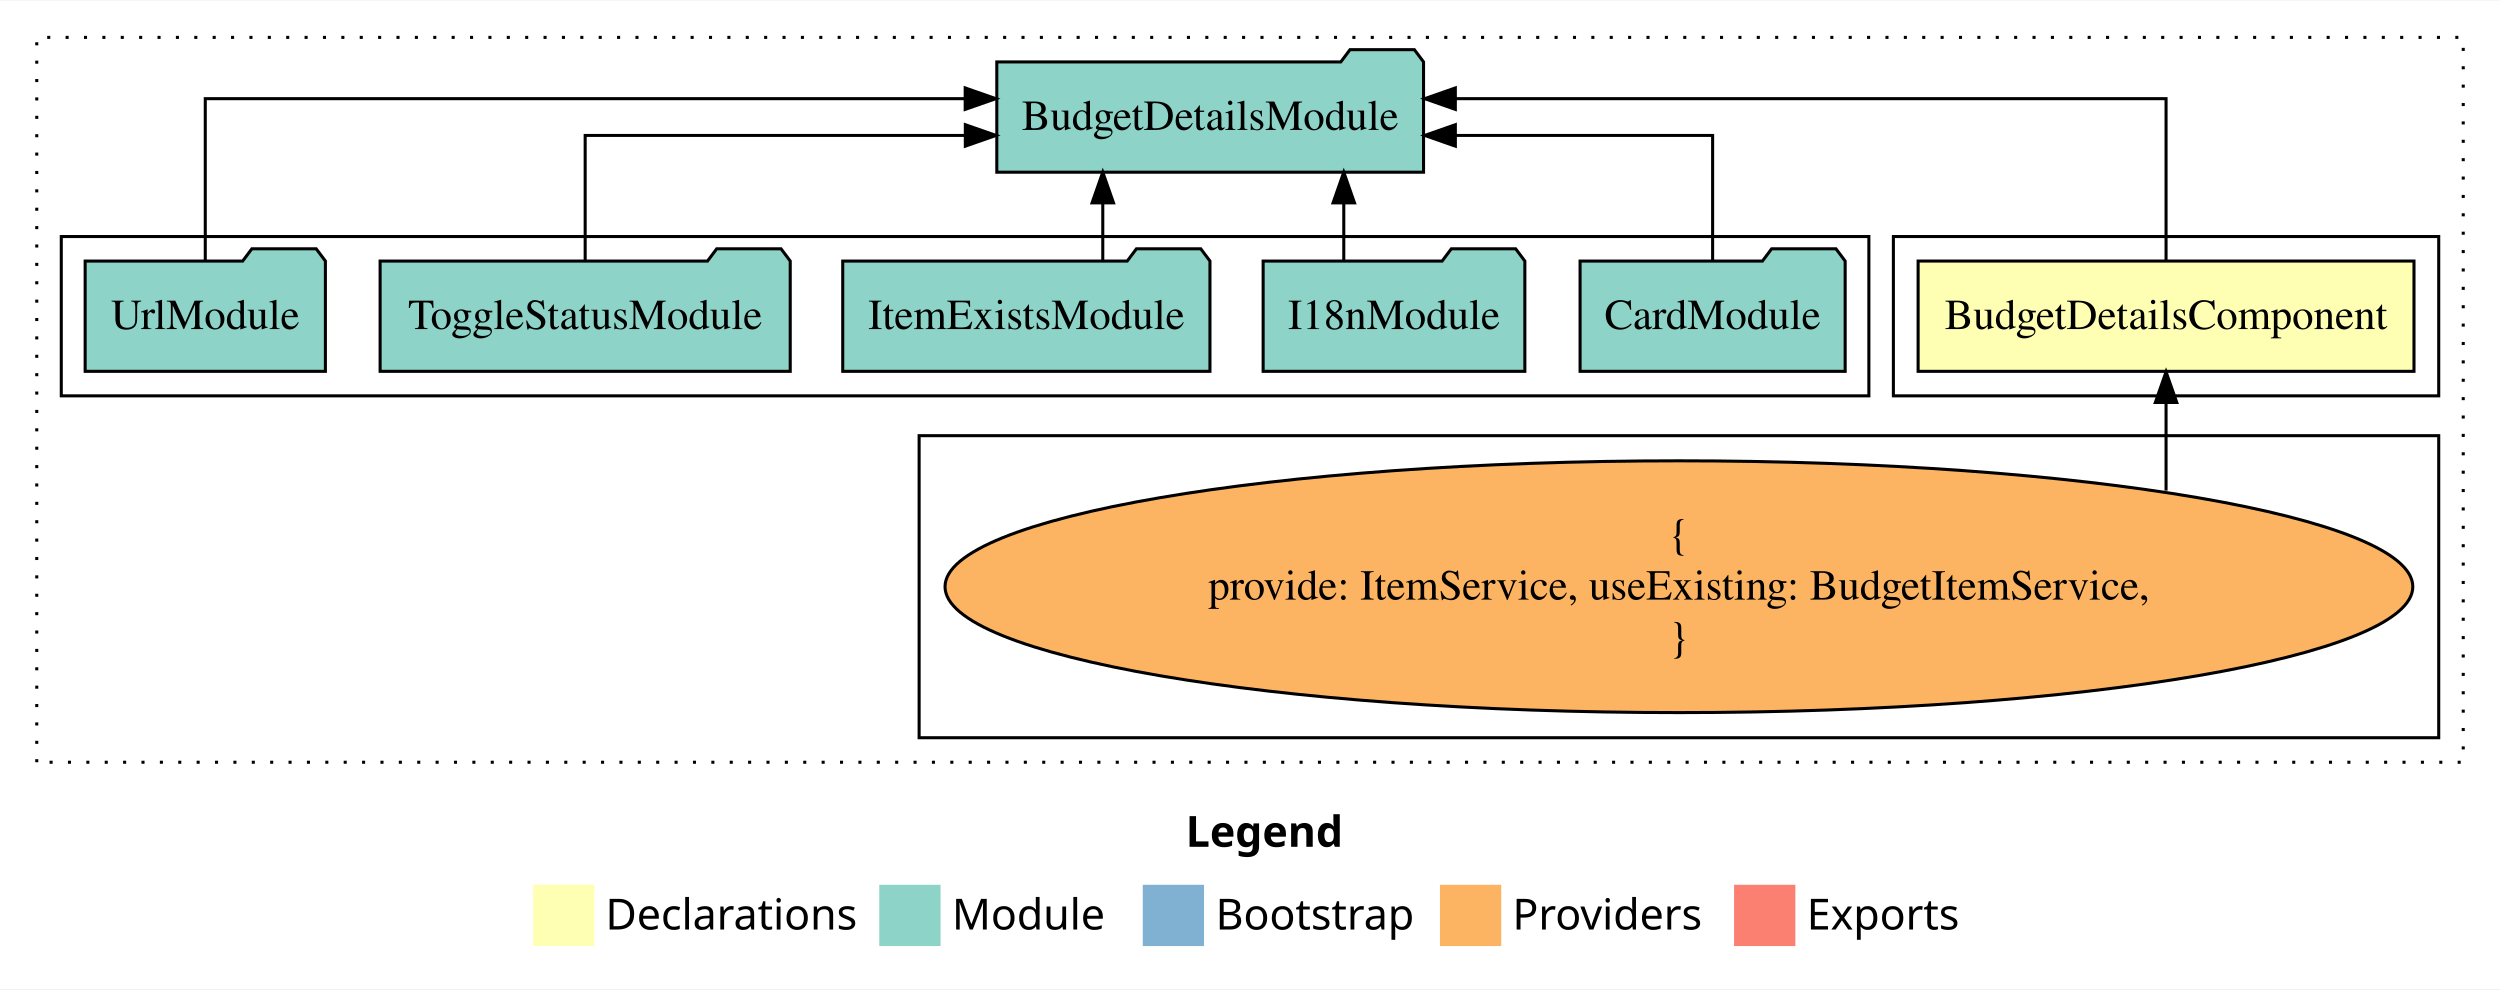
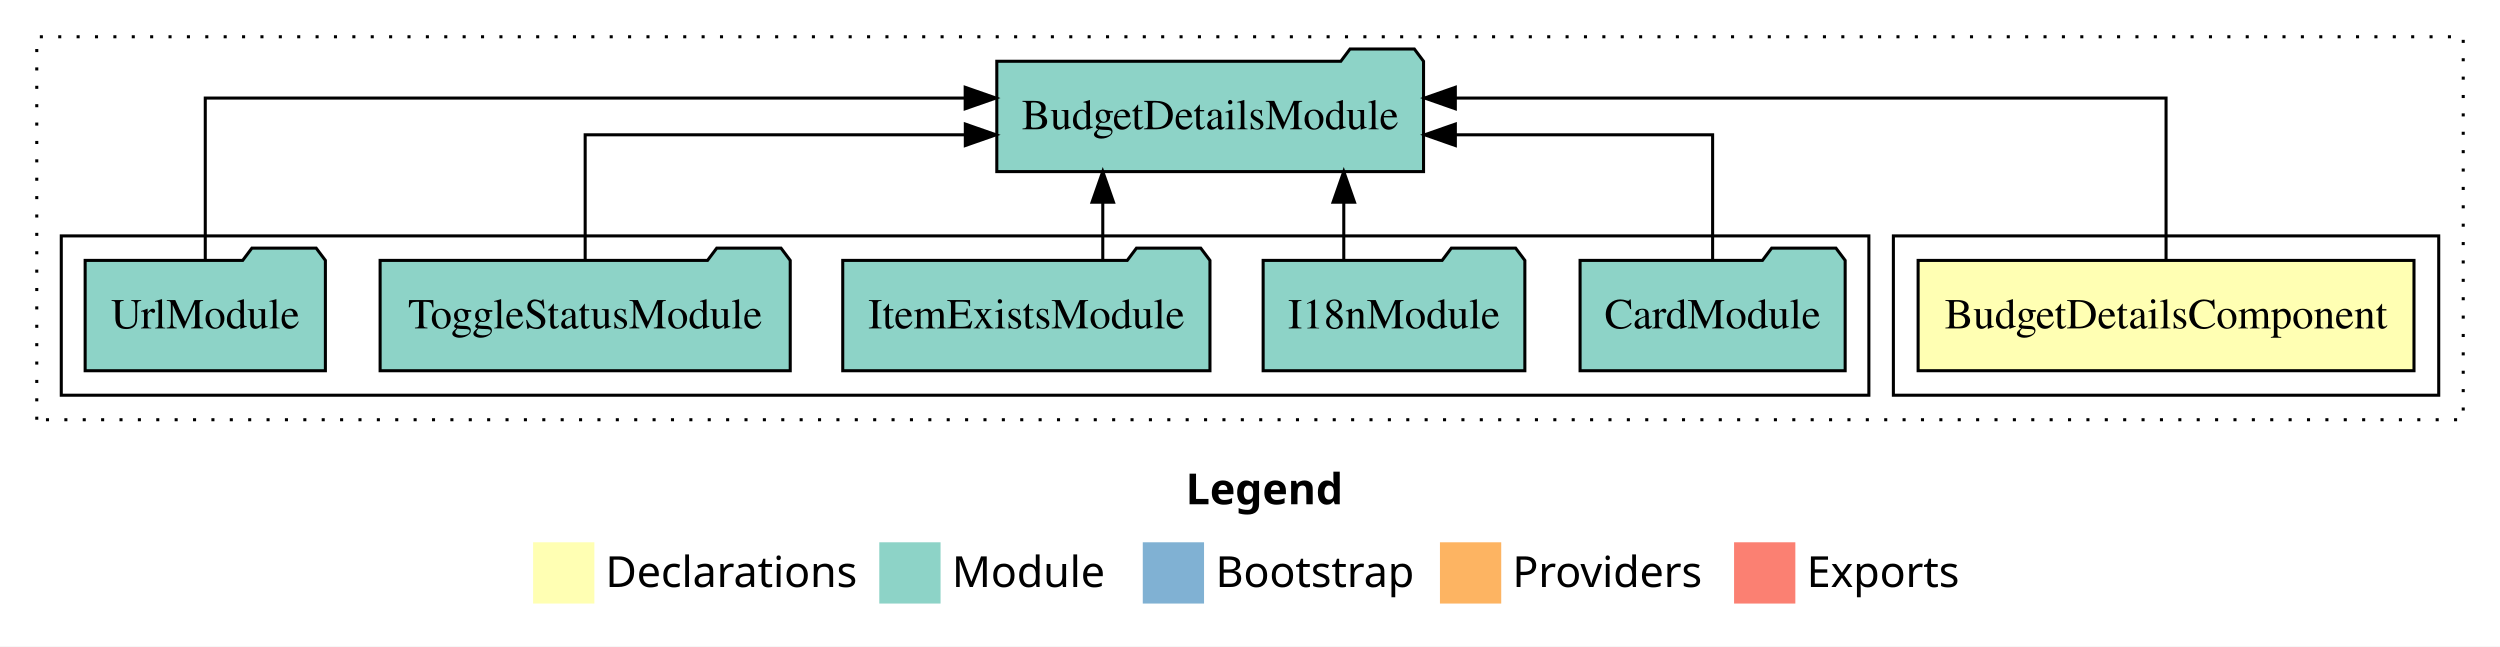
- <svg xmlns="http://www.w3.org/2000/svg" width="816pt" height="323pt" viewBox="0.00 0.00 816.00 322.59">
-   <g id="graph0" class="graph" transform="scale(1 1) rotate(0) translate(4 318.5901)">
-     <polygon fill="#ffffff" stroke="transparent" points="-4,4 -4,-318.59 812,-318.59 812,4 -4,4" />
+ <svg xmlns="http://www.w3.org/2000/svg" width="816pt" height="211pt" viewBox="0.00 0.00 816.00 211.00">
+   <g id="graph0" class="graph" transform="scale(1 1) rotate(0) translate(4 207)">
+     <polygon fill="#ffffff" stroke="transparent" points="-4,4 -4,-207 812,-207 812,4 -4,4" />
    <text text-anchor="start" x="383.009" y="-42.4" font-family="sans-serif" font-weight="bold" font-size="14.00" fill="#000000">Legend</text>
    <polygon fill="#ffffb3" stroke="transparent" points="170,-10 170,-30 190,-30 190,-10 170,-10" />
    <text text-anchor="start" x="193.629" y="-15.4" font-family="sans-serif" font-size="14.00" fill="#000000">  Declarations</text>
    <polygon fill="#8dd3c7" stroke="transparent" points="283,-10 283,-30 303,-30 303,-10 283,-10" />
    <text text-anchor="start" x="306.725" y="-15.4" font-family="sans-serif" font-size="14.00" fill="#000000">  Module</text>
    <polygon fill="#80b1d3" stroke="transparent" points="369,-10 369,-30 389,-30 389,-10 369,-10" />
    <text text-anchor="start" x="392.781" y="-15.4" font-family="sans-serif" font-size="14.00" fill="#000000">  Bootstrap</text>
    <polygon fill="#fdb462" stroke="transparent" points="466,-10 466,-30 486,-30 486,-10 466,-10" />
    <text text-anchor="start" x="489.673" y="-15.4" font-family="sans-serif" font-size="14.00" fill="#000000">  Providers</text>
    <polygon fill="#fb8072" stroke="transparent" points="562,-10 562,-30 582,-30 582,-10 562,-10" />
    <text text-anchor="start" x="585.726" y="-15.4" font-family="sans-serif" font-size="14.00" fill="#000000">  Exports</text>
    <g id="clust1" class="cluster">
-       <polygon fill="none" stroke="#000000" stroke-dasharray="1,5" points="8,-70 8,-306.59 800,-306.59 800,-70 8,-70" />
+       <polygon fill="none" stroke="#000000" stroke-dasharray="1,5" points="8,-70 8,-195 800,-195 800,-70 8,-70" />
    </g>
    <g id="clust2" class="cluster">
-       <polygon fill="none" stroke="#000000" points="614,-189.59 614,-241.59 792,-241.59 792,-189.59 614,-189.59" />
-     </g>
-     <g id="clust3" class="cluster">
-       <polygon fill="none" stroke="#000000" points="296,-78 296,-176.59 792,-176.59 792,-78 296,-78" />
+       <polygon fill="none" stroke="#000000" points="614,-78 614,-130 792,-130 792,-78 614,-78" />
    </g>
    <g id="clust4" class="cluster">
-       <polygon fill="none" stroke="#000000" points="16,-189.59 16,-241.59 606,-241.59 606,-189.59 16,-189.59" />
+       <polygon fill="none" stroke="#000000" points="16,-78 16,-130 606,-130 606,-78 16,-78" />
    </g>
    <g id="node1" class="node">
-       <polygon fill="#ffffb3" stroke="#000000" points="783.927,-233.59 622.073,-233.59 622.073,-197.59 783.927,-197.59 783.927,-233.59" />
-       <text text-anchor="middle" x="703" y="-211.39" font-family="Times,serif" font-size="14.00" fill="#000000">BudgetDetailsComponent</text>
+       <polygon fill="#ffffb3" stroke="#000000" points="783.927,-122 622.073,-122 622.073,-86 783.927,-86 783.927,-122" />
+       <text text-anchor="middle" x="703" y="-99.8" font-family="Times,serif" font-size="14.00" fill="#000000">BudgetDetailsComponent</text>
    </g>
    <g id="node2" class="node">
-       <polygon fill="#8dd3c7" stroke="#000000" points="460.644,-298.59 457.644,-302.59 436.644,-302.59 433.644,-298.59 321.356,-298.59 321.356,-262.59 460.644,-262.59 460.644,-298.59" />
-       <text text-anchor="middle" x="391" y="-276.39" font-family="Times,serif" font-size="14.00" fill="#000000">BudgetDetailsModule</text>
+       <polygon fill="#8dd3c7" stroke="#000000" points="460.644,-187 457.644,-191 436.644,-191 433.644,-187 321.356,-187 321.356,-151 460.644,-151 460.644,-187" />
+       <text text-anchor="middle" x="391" y="-164.8" font-family="Times,serif" font-size="14.00" fill="#000000">BudgetDetailsModule</text>
    </g>
    <g id="edge1" class="edge">
-       <path fill="none" stroke="#000000" d="M703,-233.874C703,-254.911 703,-286.59 703,-286.59 703,-286.59 471.019,-286.59 471.019,-286.59" />
-       <polygon fill="#000000" stroke="#000000" points="471.019,-283.09 461.019,-286.59 471.019,-290.09 471.019,-283.09" />
+       <path fill="none" stroke="#000000" d="M703,-122.284C703,-143.321 703,-175 703,-175 703,-175 471.019,-175 471.019,-175" />
+       <polygon fill="#000000" stroke="#000000" points="471.019,-171.5 461.019,-175 471.019,-178.5 471.019,-171.5" />
    </g>
    <g id="node3" class="node">
-       <ellipse fill="#fdb462" stroke="#000000" cx="544" cy="-127.295" rx="239.539" ry="41.091" />
-       <text text-anchor="middle" x="544" y="-139.895" font-family="Times,serif" font-size="14.00" fill="#000000">{</text>
-       <text text-anchor="middle" x="544" y="-123.095" font-family="Times,serif" font-size="14.00" fill="#000000">    provide: ItemService, useExisting: BudgetItemService,</text>
-       <text text-anchor="middle" x="544" y="-106.295" font-family="Times,serif" font-size="14.00" fill="#000000">}</text>
+       <polygon fill="#8dd3c7" stroke="#000000" points="598.262,-122 595.262,-126 574.262,-126 571.262,-122 511.738,-122 511.738,-86 598.262,-86 598.262,-122" />
+       <text text-anchor="middle" x="555" y="-99.8" font-family="Times,serif" font-size="14.00" fill="#000000">CardModule</text>
    </g>
    <g id="edge2" class="edge">
-       <path fill="none" stroke="#000000" d="M703,-158.673C703,-158.673 703,-187.421 703,-187.421" />
-       <polygon fill="#000000" stroke="#000000" points="699.5,-187.421 703,-197.421 706.5,-187.421 699.5,-187.421" />
+       <path fill="none" stroke="#000000" d="M555,-122.022C555,-139.373 555,-163 555,-163 555,-163 471.026,-163 471.026,-163" />
+       <polygon fill="#000000" stroke="#000000" points="471.026,-159.5 461.026,-163 471.026,-166.5 471.026,-159.5" />
    </g>
    <g id="node4" class="node">
-       <polygon fill="#8dd3c7" stroke="#000000" points="598.262,-233.59 595.262,-237.59 574.262,-237.59 571.262,-233.59 511.738,-233.59 511.738,-197.59 598.262,-197.59 598.262,-233.59" />
-       <text text-anchor="middle" x="555" y="-211.39" font-family="Times,serif" font-size="14.00" fill="#000000">CardModule</text>
+       <polygon fill="#8dd3c7" stroke="#000000" points="493.711,-122 490.711,-126 469.711,-126 466.711,-122 408.289,-122 408.289,-86 493.711,-86 493.711,-122" />
+       <text text-anchor="middle" x="451" y="-99.8" font-family="Times,serif" font-size="14.00" fill="#000000">I18nModule</text>
    </g>
    <g id="edge3" class="edge">
-       <path fill="none" stroke="#000000" d="M555,-233.613C555,-250.963 555,-274.59 555,-274.59 555,-274.59 471.026,-274.59 471.026,-274.59" />
-       <polygon fill="#000000" stroke="#000000" points="471.026,-271.09 461.026,-274.59 471.026,-278.09 471.026,-271.09" />
+       <path fill="none" stroke="#000000" d="M434.608,-122.106C434.608,-122.106 434.608,-140.991 434.608,-140.991" />
+       <polygon fill="#000000" stroke="#000000" points="431.108,-140.991 434.608,-150.991 438.108,-140.991 431.108,-140.991" />
    </g>
    <g id="node5" class="node">
-       <polygon fill="#8dd3c7" stroke="#000000" points="493.711,-233.59 490.711,-237.59 469.711,-237.59 466.711,-233.59 408.289,-233.59 408.289,-197.59 493.711,-197.59 493.711,-233.59" />
-       <text text-anchor="middle" x="451" y="-211.39" font-family="Times,serif" font-size="14.00" fill="#000000">I18nModule</text>
+       <polygon fill="#8dd3c7" stroke="#000000" points="390.93,-122 387.93,-126 366.93,-126 363.93,-122 271.07,-122 271.07,-86 390.93,-86 390.93,-122" />
+       <text text-anchor="middle" x="331" y="-99.8" font-family="Times,serif" font-size="14.00" fill="#000000">ItemExistsModule</text>
    </g>
    <g id="edge4" class="edge">
-       <path fill="none" stroke="#000000" d="M434.608,-233.696C434.608,-233.696 434.608,-252.581 434.608,-252.581" />
-       <polygon fill="#000000" stroke="#000000" points="431.108,-252.581 434.608,-262.581 438.108,-252.581 431.108,-252.581" />
+       <path fill="none" stroke="#000000" d="M355.946,-122.106C355.946,-122.106 355.946,-140.991 355.946,-140.991" />
+       <polygon fill="#000000" stroke="#000000" points="352.446,-140.991 355.946,-150.991 359.446,-140.991 352.446,-140.991" />
    </g>
    <g id="node6" class="node">
-       <polygon fill="#8dd3c7" stroke="#000000" points="390.93,-233.59 387.93,-237.59 366.93,-237.59 363.93,-233.59 271.07,-233.59 271.07,-197.59 390.93,-197.59 390.93,-233.59" />
-       <text text-anchor="middle" x="331" y="-211.39" font-family="Times,serif" font-size="14.00" fill="#000000">ItemExistsModule</text>
+       <polygon fill="#8dd3c7" stroke="#000000" points="253.931,-122 250.931,-126 229.931,-126 226.931,-122 120.069,-122 120.069,-86 253.931,-86 253.931,-122" />
+       <text text-anchor="middle" x="187" y="-99.8" font-family="Times,serif" font-size="14.00" fill="#000000">ToggleStatusModule</text>
    </g>
    <g id="edge5" class="edge">
-       <path fill="none" stroke="#000000" d="M355.946,-233.696C355.946,-233.696 355.946,-252.581 355.946,-252.581" />
-       <polygon fill="#000000" stroke="#000000" points="352.446,-252.581 355.946,-262.581 359.446,-252.581 352.446,-252.581" />
+       <path fill="none" stroke="#000000" d="M187,-122.022C187,-139.373 187,-163 187,-163 187,-163 311.08,-163 311.08,-163" />
+       <polygon fill="#000000" stroke="#000000" points="311.08,-166.5 321.08,-163 311.08,-159.5 311.08,-166.5" />
    </g>
    <g id="node7" class="node">
-       <polygon fill="#8dd3c7" stroke="#000000" points="253.931,-233.59 250.931,-237.59 229.931,-237.59 226.931,-233.59 120.069,-233.59 120.069,-197.59 253.931,-197.59 253.931,-233.59" />
-       <text text-anchor="middle" x="187" y="-211.39" font-family="Times,serif" font-size="14.00" fill="#000000">ToggleStatusModule</text>
+       <polygon fill="#8dd3c7" stroke="#000000" points="102.208,-122 99.208,-126 78.208,-126 75.208,-122 23.792,-122 23.792,-86 102.208,-86 102.208,-122" />
+       <text text-anchor="middle" x="63" y="-99.8" font-family="Times,serif" font-size="14.00" fill="#000000">UrlModule</text>
    </g>
    <g id="edge6" class="edge">
-       <path fill="none" stroke="#000000" d="M187,-233.613C187,-250.963 187,-274.59 187,-274.59 187,-274.59 311.08,-274.59 311.08,-274.59" />
-       <polygon fill="#000000" stroke="#000000" points="311.08,-278.09 321.08,-274.59 311.08,-271.09 311.08,-278.09" />
-     </g>
-     <g id="node8" class="node">
-       <polygon fill="#8dd3c7" stroke="#000000" points="102.208,-233.59 99.208,-237.59 78.208,-237.59 75.208,-233.59 23.792,-233.59 23.792,-197.59 102.208,-197.59 102.208,-233.59" />
-       <text text-anchor="middle" x="63" y="-211.39" font-family="Times,serif" font-size="14.00" fill="#000000">UrlModule</text>
-     </g>
-     <g id="edge7" class="edge">
-       <path fill="none" stroke="#000000" d="M63,-233.874C63,-254.911 63,-286.59 63,-286.59 63,-286.59 311.038,-286.59 311.038,-286.59" />
-       <polygon fill="#000000" stroke="#000000" points="311.038,-290.09 321.038,-286.59 311.038,-283.09 311.038,-290.09" />
+       <path fill="none" stroke="#000000" d="M63,-122.284C63,-143.321 63,-175 63,-175 63,-175 311.038,-175 311.038,-175" />
+       <polygon fill="#000000" stroke="#000000" points="311.038,-178.5 321.038,-175 311.038,-171.5 311.038,-178.5" />
    </g>
  </g>
</svg>
